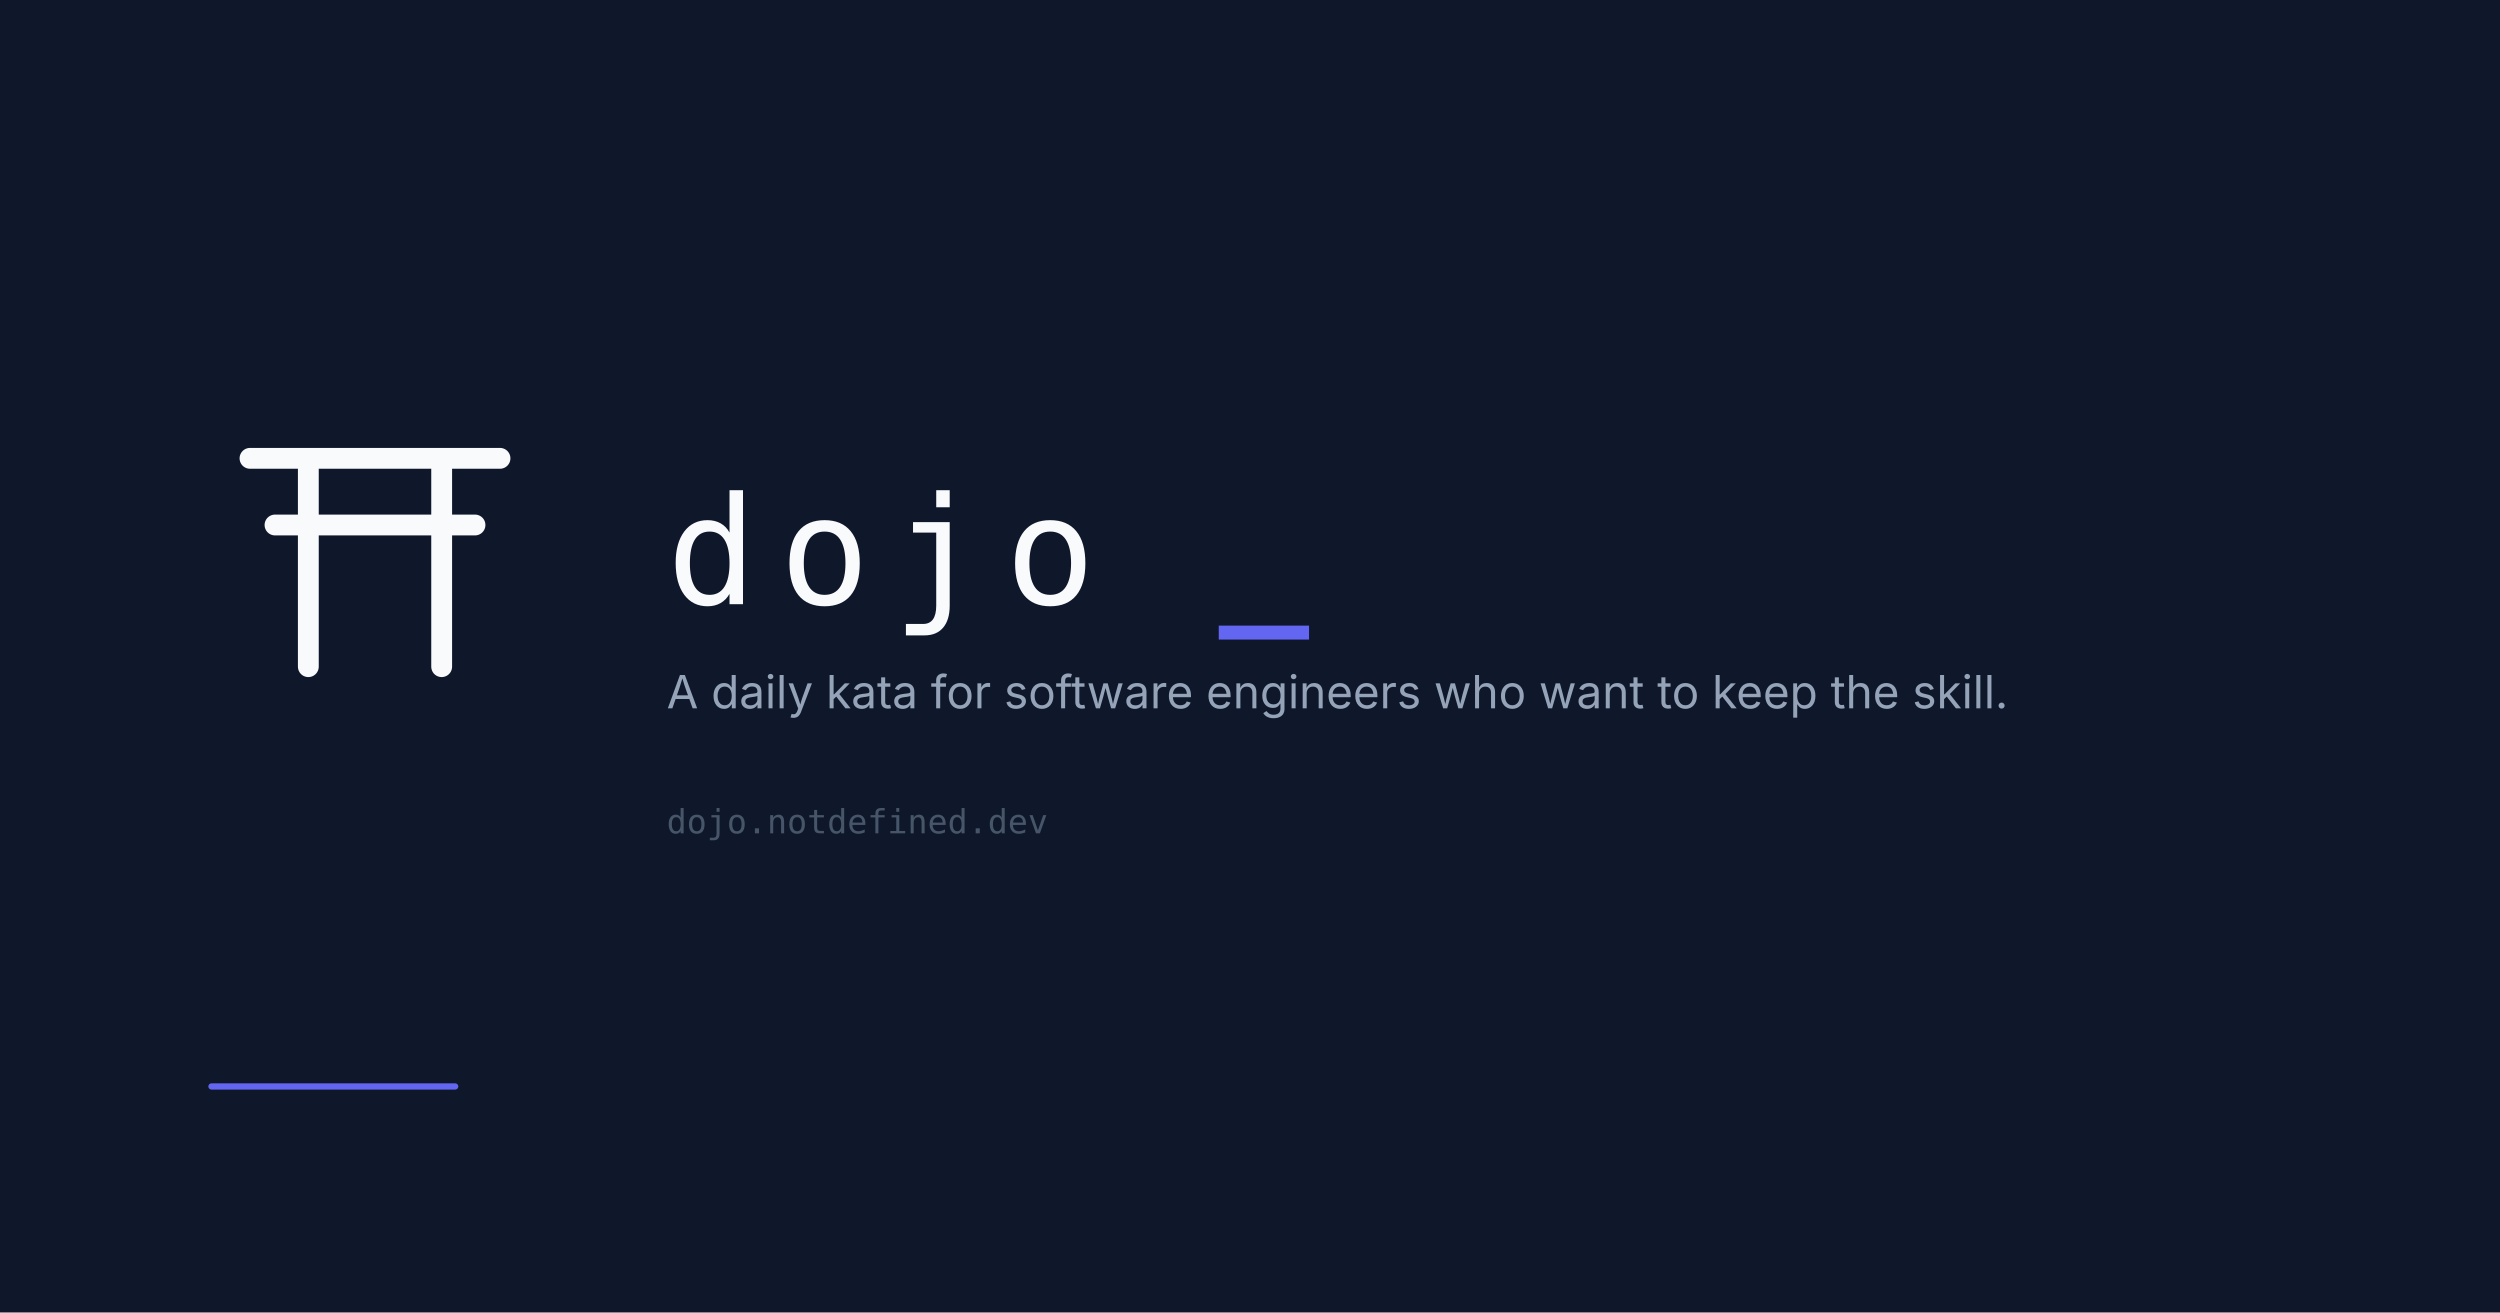
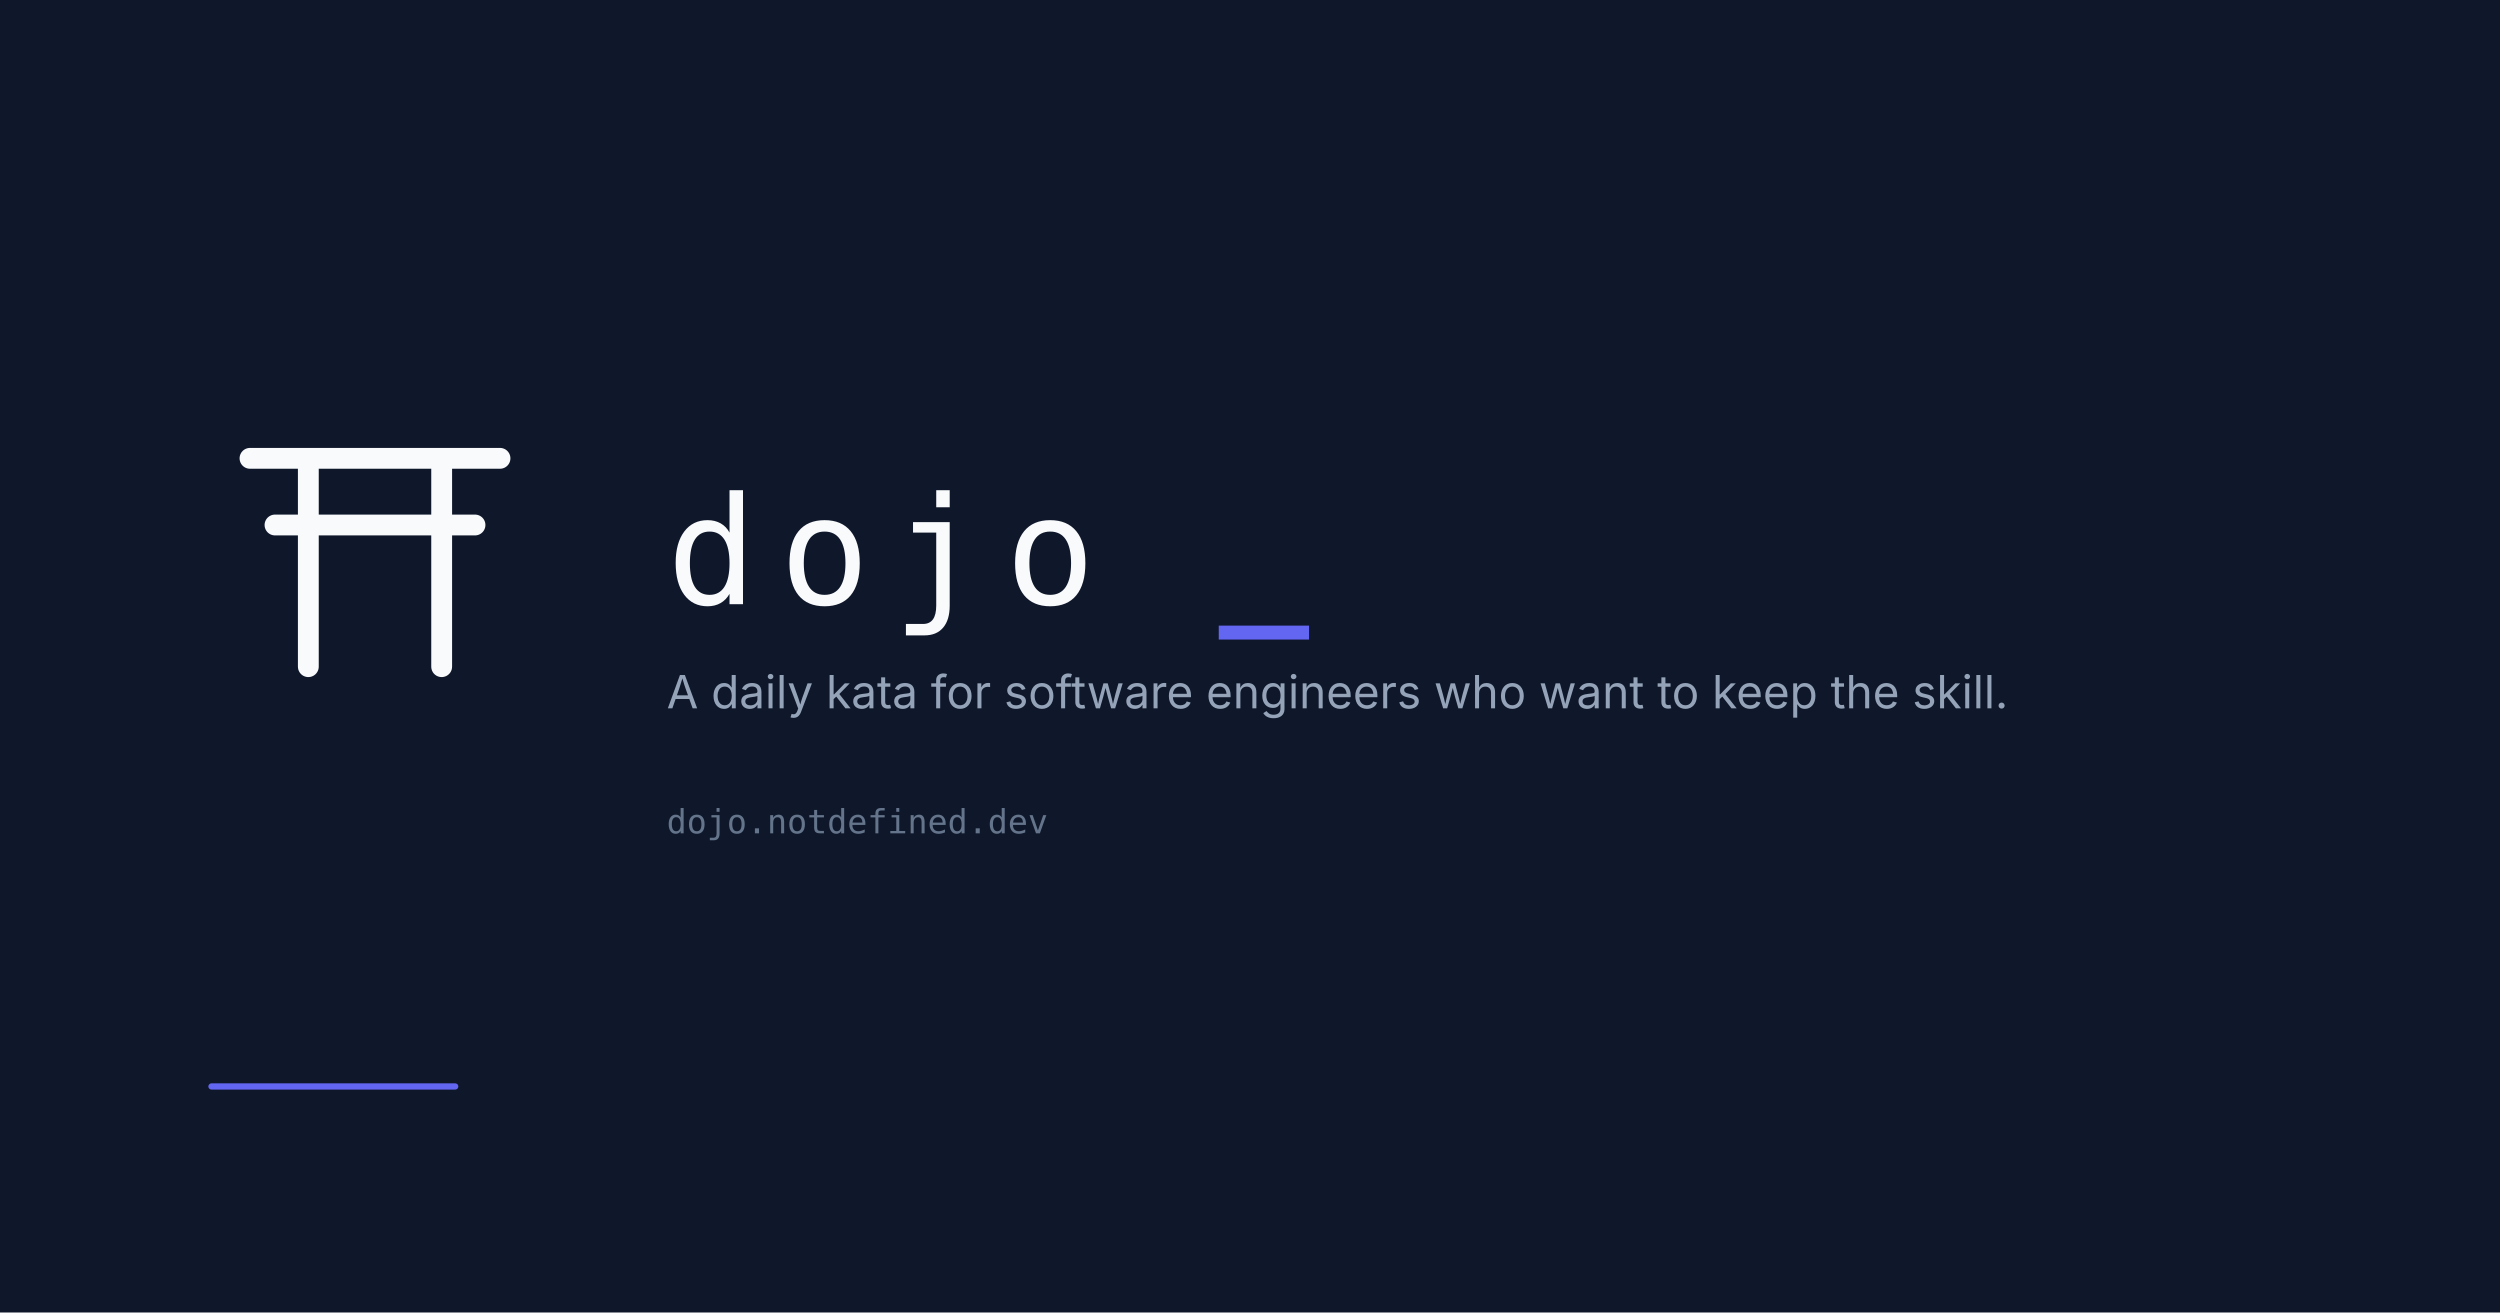
<svg xmlns="http://www.w3.org/2000/svg" width="1200" height="630" viewBox="0 0 1200 630">
  <rect width="1200" height="630" fill="#0F172A" />
  <g transform="translate(100, 180) scale(4)">
    <path d="M5 10 H35 M8 18 H32 M12 10 V35 M28 10 V35" stroke="#F8FAFC" stroke-width="2.5" stroke-linecap="round" fill="none" />
  </g>
  <text x="320" y="290" font-family="'JetBrains Mono', monospace" font-size="72" fill="#F8FAFC" letter-spacing="0.15em">dojo</text>
  <text x="585" y="290" font-family="'JetBrains Mono', monospace" font-size="72" fill="#6366F1" font-weight="bold">_</text>
  <text x="320" y="340" font-family="'Inter', sans-serif" font-size="22" fill="#94A3B8">A daily kata for software engineers who want to keep the skill.</text>
-   <text x="320" y="400" font-family="'JetBrains Mono', monospace" font-size="16" fill="#475569">dojo.notdefined.dev</text>
+   <text x="320" y="400" font-family="'JetBrains Mono', monospace" font-size="16" fill="#64748B">dojo.notdefined.dev</text>
  <rect x="100" y="520" width="120" height="3" rx="1.5" fill="#6366F1" />
</svg>
